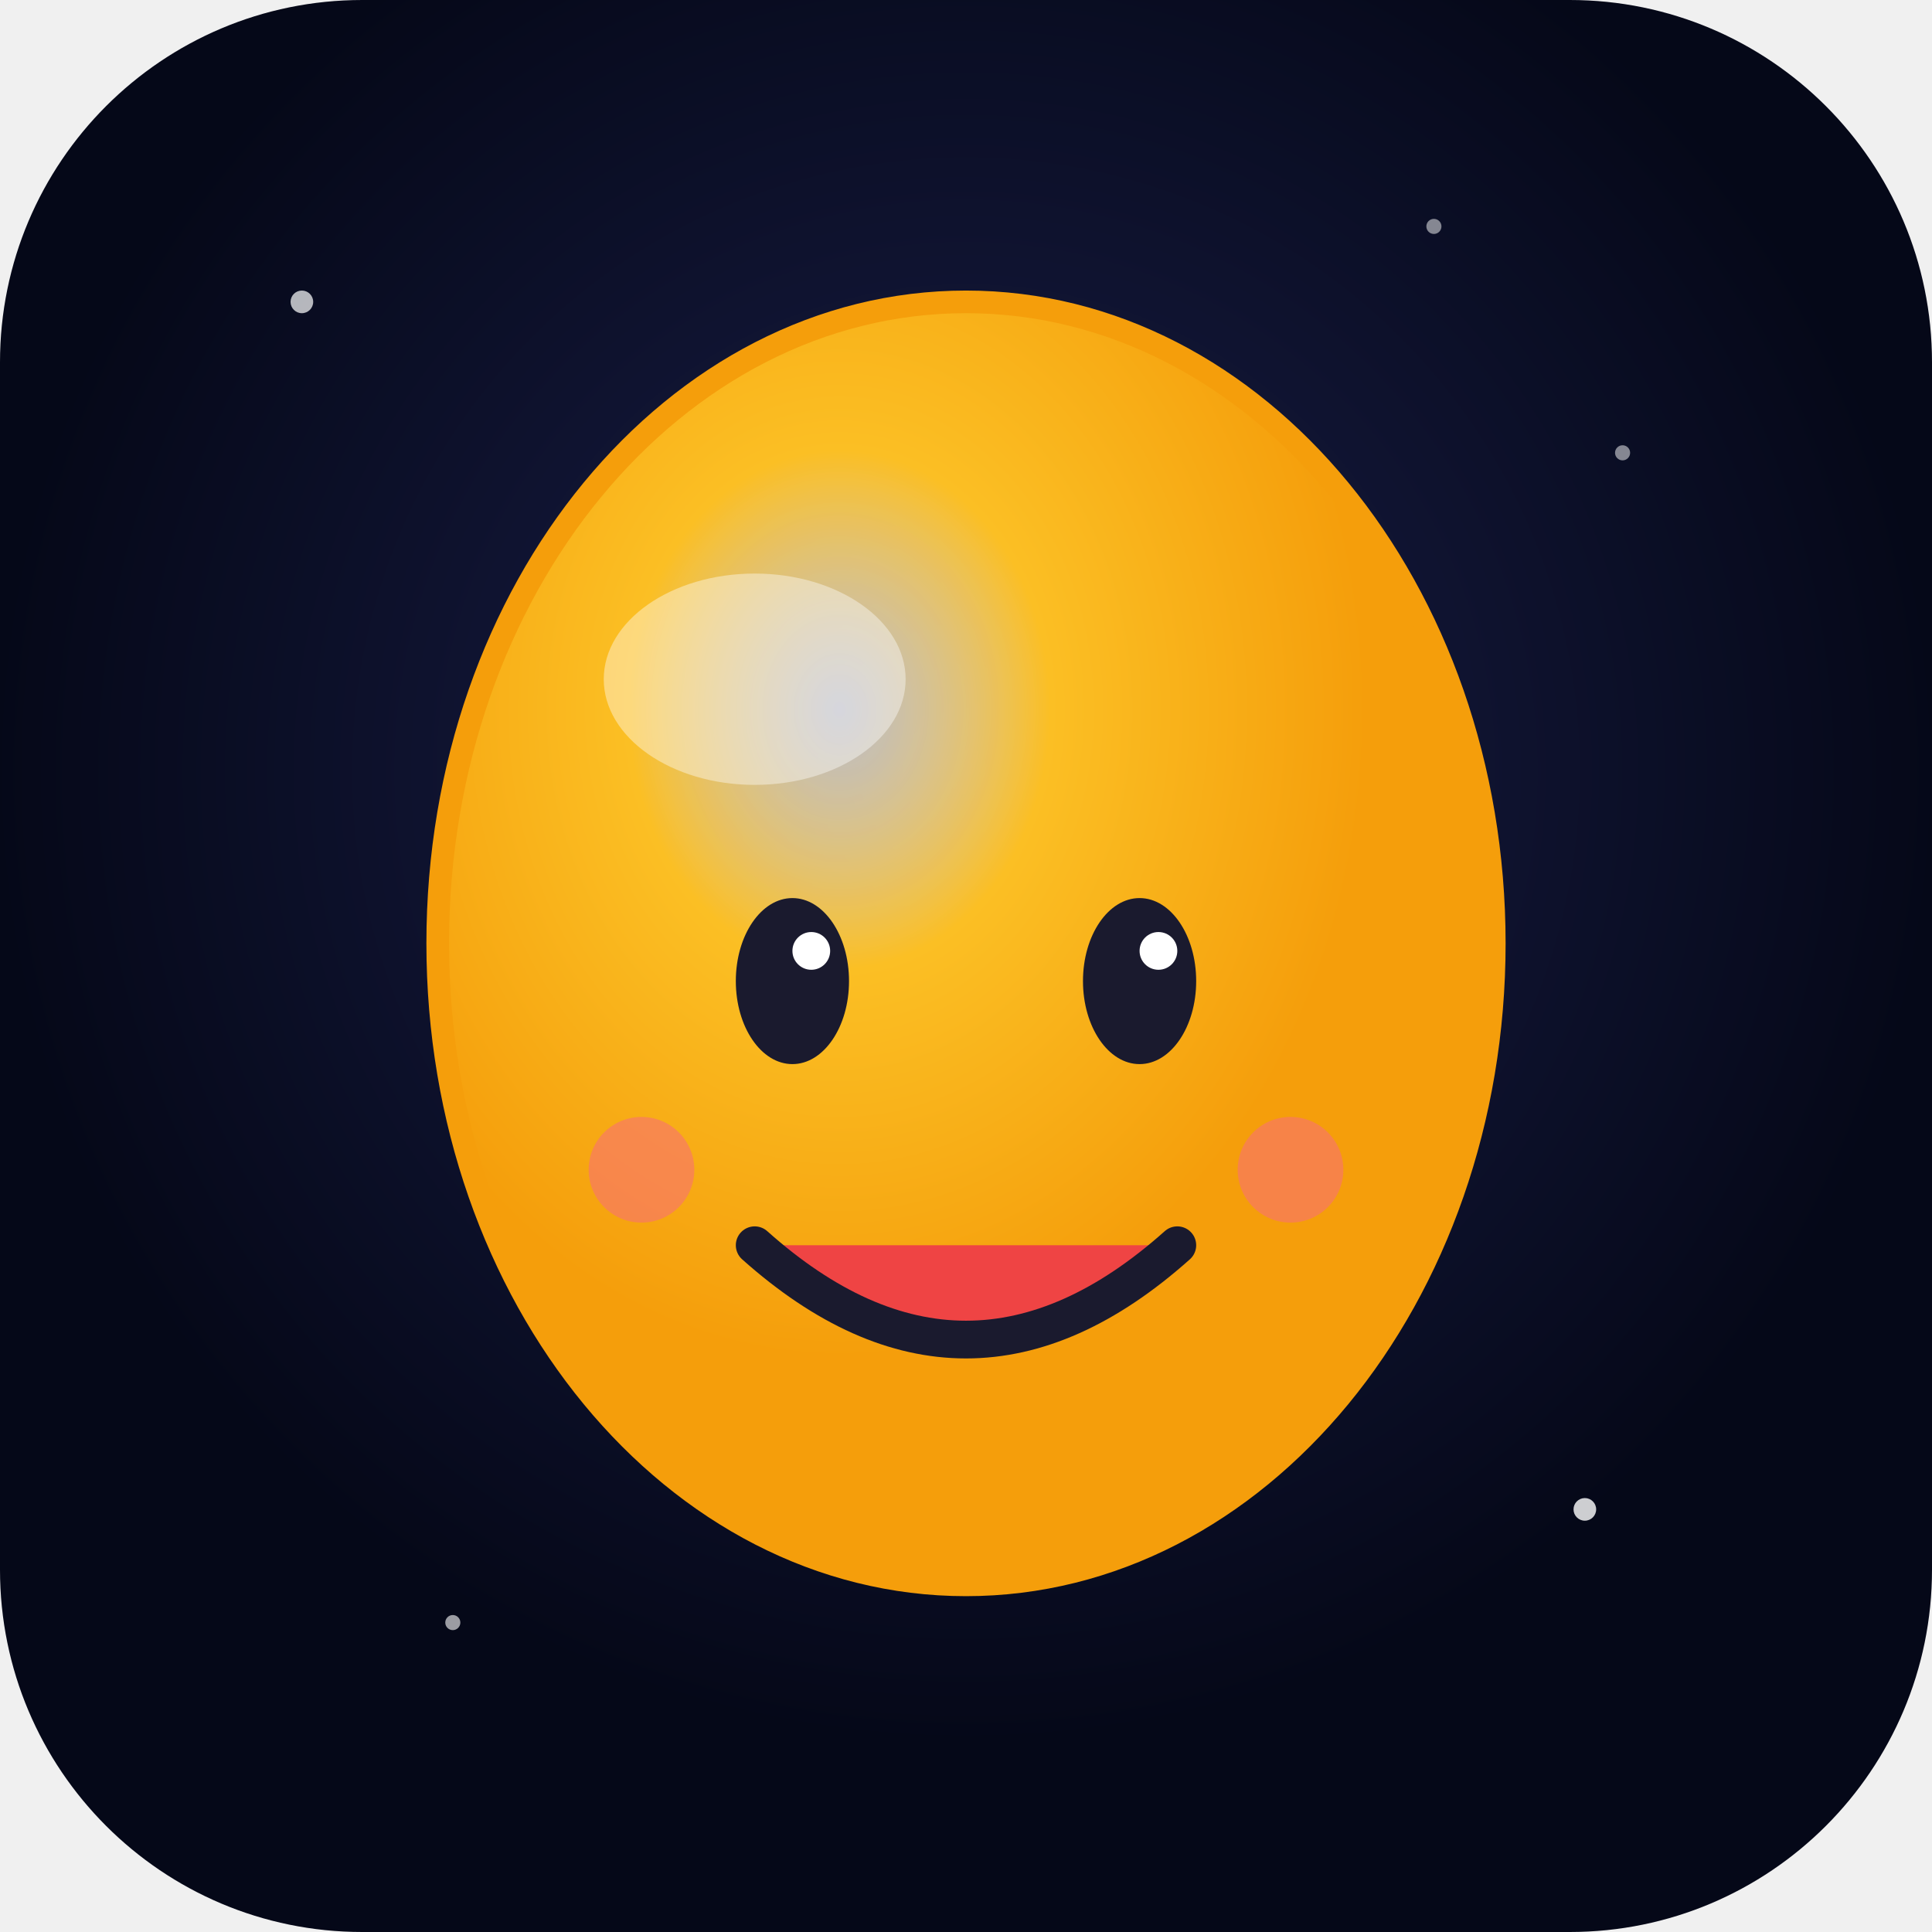
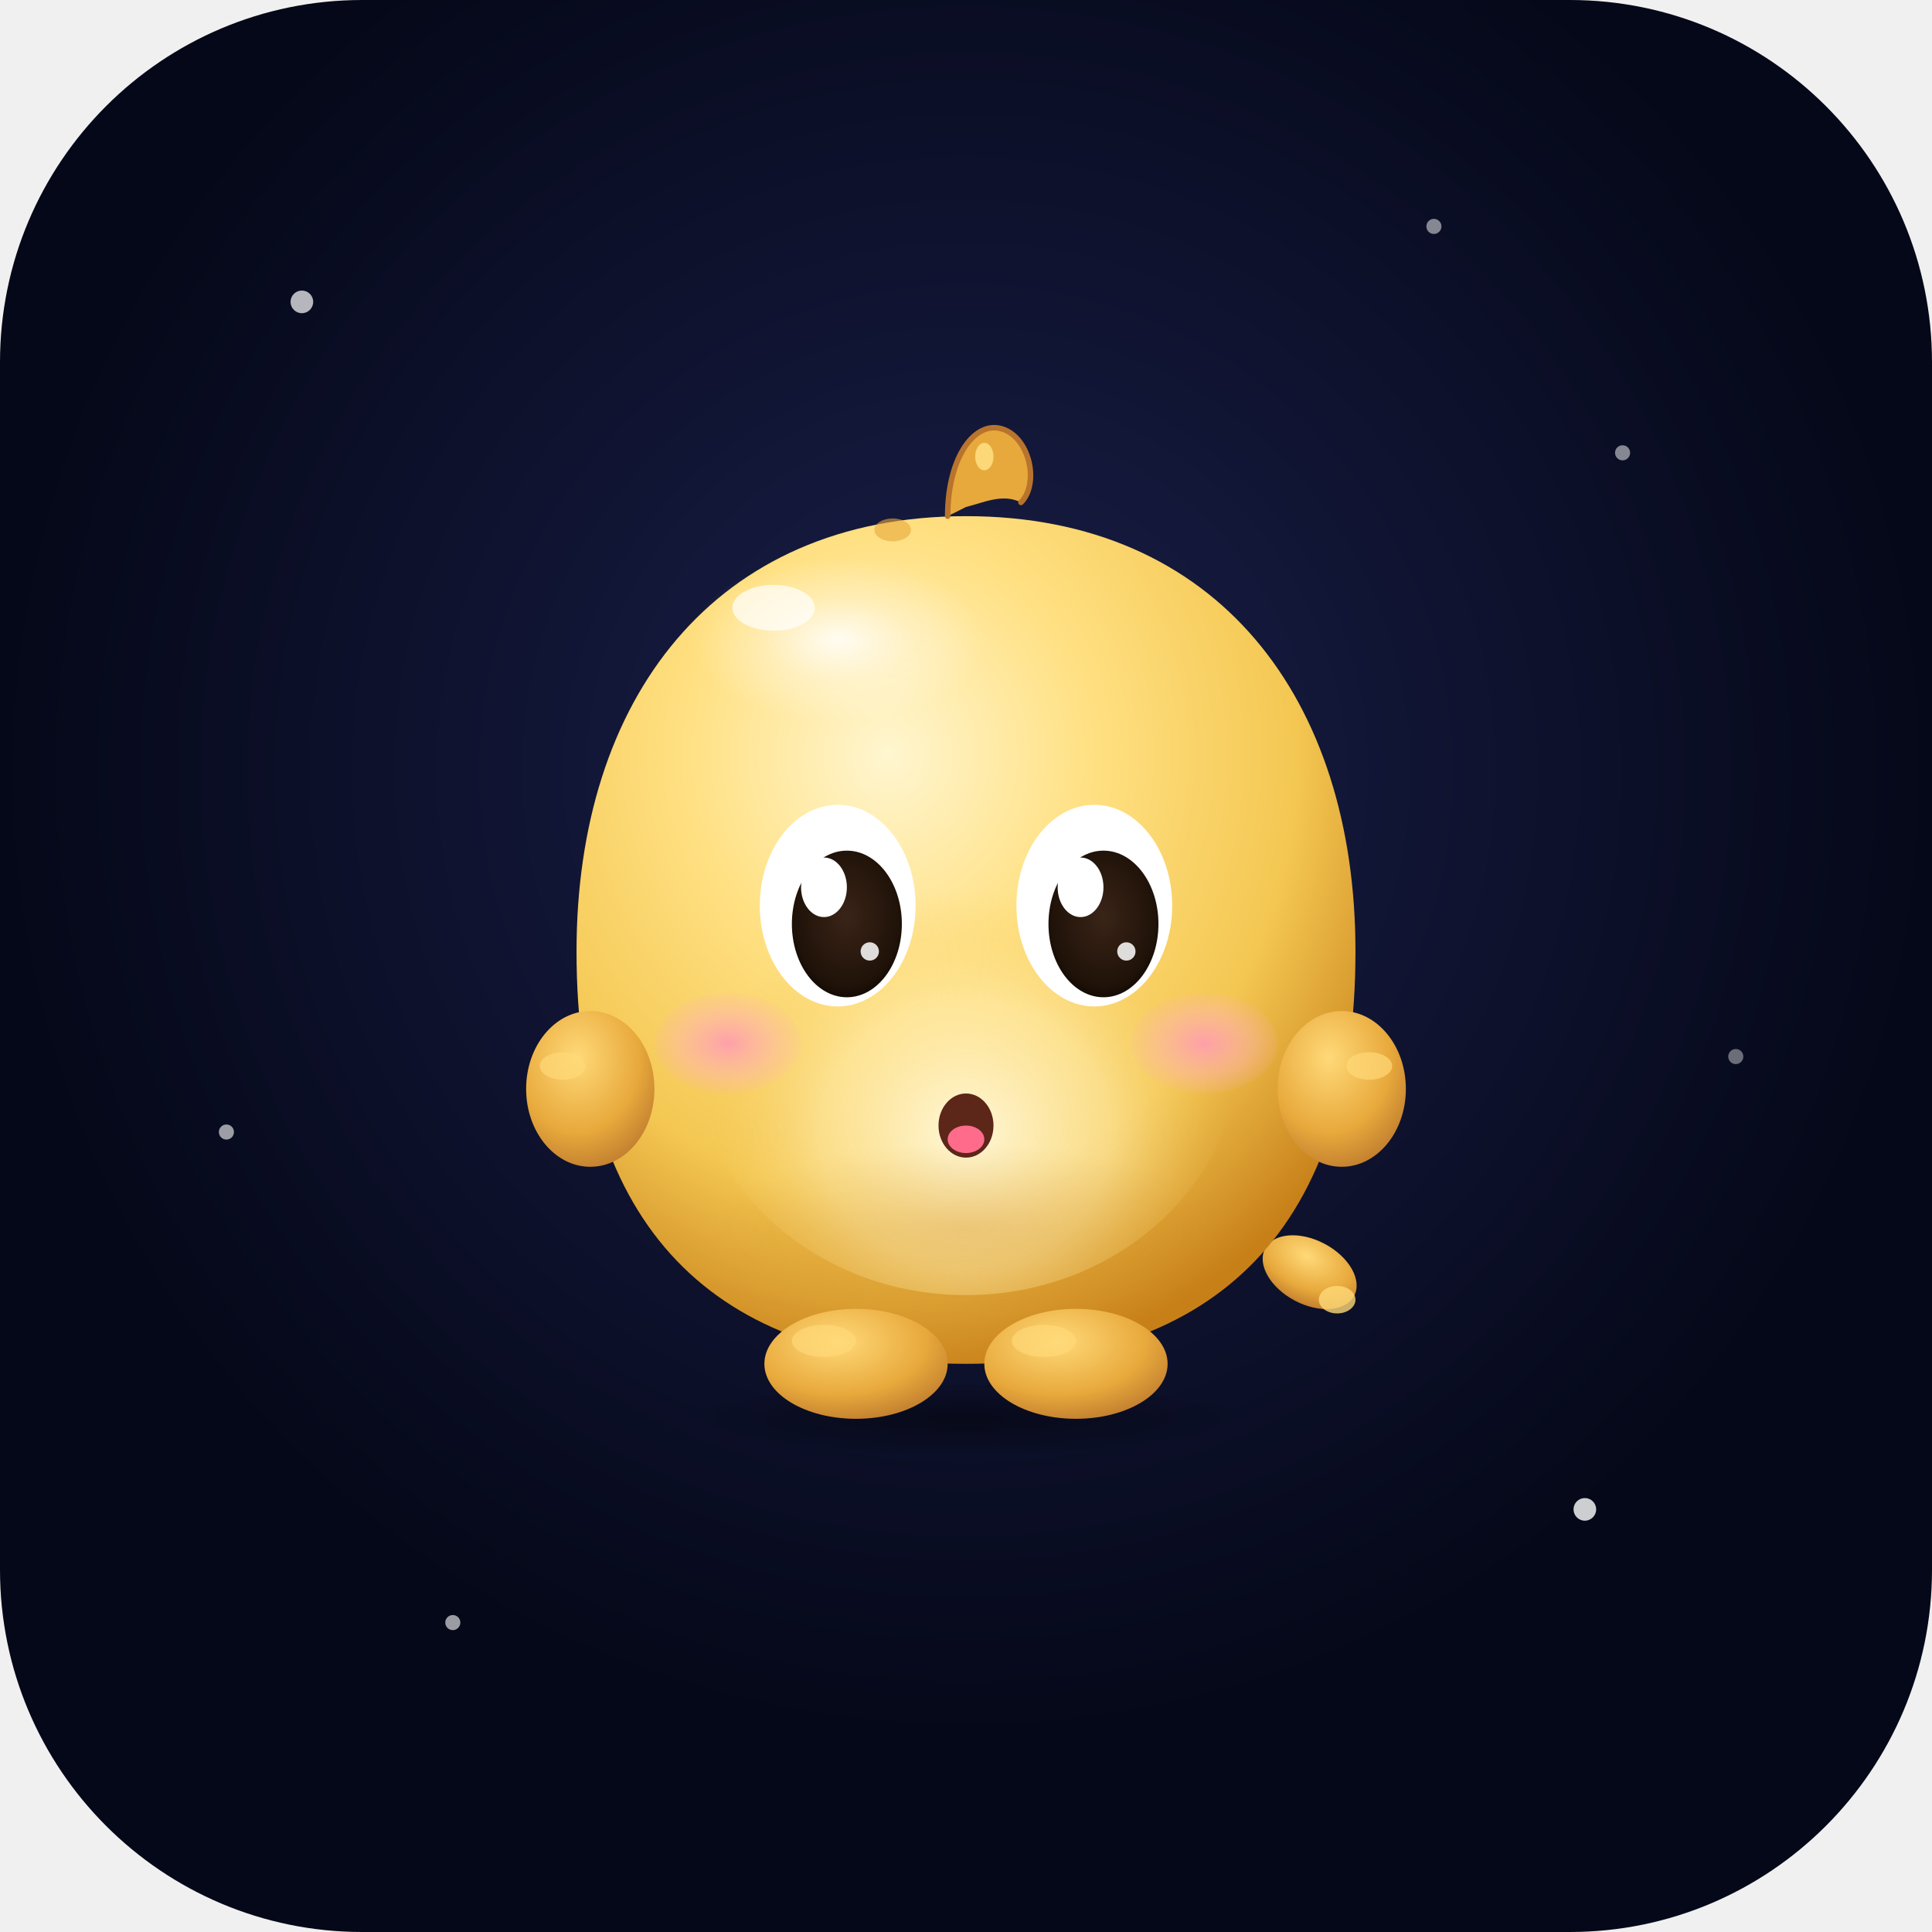
- <svg xmlns="http://www.w3.org/2000/svg" viewBox="0 0 512 512">
+ <svg xmlns="http://www.w3.org/2000/svg" width="512" height="512" viewBox="0 0 512 512">
  <defs>
-     <radialGradient id="bg" cx="50%" cy="40%">
+     <radialGradient id="spacebg" cx="50%" cy="40%">
      <stop offset="0%" stop-color="#1a1f4a" />
      <stop offset="100%" stop-color="#050818" />
    </radialGradient>
-     <radialGradient id="egg" cx="38%" cy="32%">
-       <stop offset="0%" stop-color="#ffffff" stop-opacity="0.7" />
-       <stop offset="40%" stop-color="#fbbf24" />
-       <stop offset="100%" stop-color="#f59e0b" />
-     </radialGradient>
  </defs>
-   <rect width="512" height="512" rx="96" fill="url(#bg)" />
+   <rect width="512" height="512" rx="96" fill="url(#spacebg)" />
  <circle cx="80" cy="80" r="3" fill="white" opacity="0.7" />
  <circle cx="430" cy="120" r="2" fill="white" opacity="0.5" />
  <circle cx="120" cy="430" r="2" fill="white" opacity="0.6" />
  <circle cx="420" cy="400" r="3" fill="white" opacity="0.8" />
  <circle cx="380" cy="60" r="2" fill="white" opacity="0.5" />
-   <ellipse cx="256" cy="250" rx="140" ry="170" fill="url(#egg)" stroke="#f59e0b" stroke-width="6" />
-   <ellipse cx="200" cy="180" rx="40" ry="28" fill="white" opacity="0.4" />
-   <ellipse cx="210" cy="260" rx="15" ry="22" fill="#1a1a2e" />
-   <ellipse cx="302" cy="260" rx="15" ry="22" fill="#1a1a2e" />
-   <circle cx="215" cy="252" r="5" fill="white" />
-   <circle cx="307" cy="252" r="5" fill="white" />
-   <path d="M 200 330 Q 256 380 312 330" stroke="#1a1a2e" stroke-width="10" fill="#ef4444" stroke-linecap="round" />
-   <circle cx="170" cy="310" r="14" fill="#f87171" opacity="0.6" />
-   <circle cx="342" cy="310" r="14" fill="#f87171" opacity="0.6" />
+   <circle cx="60" cy="300" r="2" fill="white" opacity="0.6" />
+   <circle cx="460" cy="280" r="2" fill="white" opacity="0.4" />
+   <svg x="86" y="40" width="340" height="400" viewBox="-20 -40 280 320">
+     <defs>
+       <radialGradient id="body" cx="40%" cy="28%" r="75%">
+         <stop offset="0%" stop-color="#FFF6D0" />
+         <stop offset="35%" stop-color="#FFE082" />
+         <stop offset="70%" stop-color="#F4C752" />
+         <stop offset="100%" stop-color="#C77F18" />
+       </radialGradient>
+       <radialGradient id="belly" cx="50%" cy="68%" r="48%">
+         <stop offset="0%" stop-color="#FFFAE0" stop-opacity="0.95" />
+         <stop offset="55%" stop-color="#FFEDB0" stop-opacity="0.55" />
+         <stop offset="100%" stop-color="#F4C752" stop-opacity="0" />
+       </radialGradient>
+       <radialGradient id="sheen" cx="50%" cy="50%" r="50%">
+         <stop offset="0%" stop-color="#FFFFFF" stop-opacity="0.85" />
+         <stop offset="50%" stop-color="#FFFFFF" stop-opacity="0.3" />
+         <stop offset="100%" stop-color="#FFFFFF" stop-opacity="0" />
+       </radialGradient>
+       <radialGradient id="cheek" cx="50%" cy="50%" r="55%">
+         <stop offset="0%" stop-color="#FF9DAE" stop-opacity="0.95" />
+         <stop offset="60%" stop-color="#FFB3B3" stop-opacity="0.45" />
+         <stop offset="100%" stop-color="#FFB3B3" stop-opacity="0" />
+       </radialGradient>
+       <radialGradient id="shadow" cx="50%" cy="50%">
+         <stop offset="0%" stop-color="#000" stop-opacity="0.4" />
+         <stop offset="100%" stop-color="#000" stop-opacity="0" />
+       </radialGradient>
+       <radialGradient id="iris" cx="50%" cy="45%" r="60%">
+         <stop offset="0%" stop-color="#3A2418" />
+         <stop offset="80%" stop-color="#1F1208" />
+         <stop offset="100%" stop-color="#0D0703" />
+       </radialGradient>
+       <radialGradient id="limb" cx="40%" cy="30%" r="80%">
+         <stop offset="0%" stop-color="#FFD978" />
+         <stop offset="60%" stop-color="#E8A93C" />
+         <stop offset="100%" stop-color="#B8742C" />
+       </radialGradient>
+       <radialGradient id="chinShadow" cx="50%" cy="50%" r="50%">
+         <stop offset="0%" stop-color="#C77F18" stop-opacity="0.25" />
+         <stop offset="100%" stop-color="#C77F18" stop-opacity="0" />
+       </radialGradient>
+       <linearGradient id="racerRed" x1="0" y1="0" x2="0" y2="1">
+         <stop offset="0%" stop-color="#E53935" />
+         <stop offset="100%" stop-color="#8E0000" />
+       </linearGradient>
+       <radialGradient id="astroDome" cx="35%" cy="30%" r="70%">
+         <stop offset="0%" stop-color="#E3F2FD" stop-opacity="0.5" />
+         <stop offset="60%" stop-color="#90CAF9" stop-opacity="0.15" />
+         <stop offset="100%" stop-color="#1976D2" stop-opacity="0.1" />
+       </radialGradient>
+       <linearGradient id="silver" x1="0" y1="0" x2="0" y2="1">
+         <stop offset="0%" stop-color="#ECEFF1" />
+         <stop offset="50%" stop-color="#B0BEC5" />
+         <stop offset="100%" stop-color="#607D8B" />
+       </linearGradient>
+       <linearGradient id="wizardPurple" x1="0" y1="0" x2="0" y2="1">
+         <stop offset="0%" stop-color="#9C27B0" />
+         <stop offset="100%" stop-color="#4A148C" />
+       </linearGradient>
+       <linearGradient id="pirateBlack" x1="0" y1="0" x2="0" y2="1">
+         <stop offset="0%" stop-color="#37474F" />
+         <stop offset="100%" stop-color="#000000" />
+       </linearGradient>
+       <linearGradient id="ninjaBlack" x1="0" y1="0" x2="0" y2="1">
+         <stop offset="0%" stop-color="#263238" />
+         <stop offset="100%" stop-color="#000000" />
+       </linearGradient>
+     </defs>
+     <ellipse cx="120" cy="232" rx="62" ry="8" fill="url(#shadow)" />
+     <ellipse cx="195" cy="200" rx="11" ry="7" fill="url(#limb)" transform="rotate(28 195 200)" />
+     <ellipse cx="201" cy="206" rx="4" ry="3" fill="#FFD978" opacity="0.8" />
+     <path d="M 120 35 C 175 35, 205 75, 205 130 C 205 190, 175 220, 120 220 C 65 220, 35 190, 35 130 C 35 75, 65 35, 120 35 Z" fill="url(#body)" />
+     <ellipse cx="120" cy="150" rx="60" ry="55" fill="url(#belly)" />
+     <ellipse cx="120" cy="190" rx="55" ry="18" fill="url(#chinShadow)" />
+     <ellipse cx="92" cy="62" rx="32" ry="18" fill="url(#sheen)" />
+     <ellipse cx="78" cy="55" rx="9" ry="5" fill="#FFFFFF" opacity="0.7" />
+     <path d="M 116 35 C 116 22, 122 14, 128 16 C 134 18, 136 28, 132 32 C 128 30, 124 32, 120 33 Z" fill="#E8A93C" />
+     <path d="M 116 35 C 116 22, 122 14, 128 16 C 134 18, 136 28, 132 32" stroke="#B8742C" stroke-width="1.2" fill="none" stroke-linecap="round" />
+     <ellipse cx="124" cy="22" rx="2" ry="3" fill="#FFE082" opacity="0.85" />
+     <ellipse cx="104" cy="38" rx="4" ry="2.5" fill="#E8A93C" opacity="0.6" />
+     <ellipse cx="38" cy="160" rx="14" ry="17" fill="url(#limb)" />
+     <ellipse cx="32" cy="155" rx="5" ry="3" fill="#FFD978" opacity="0.7" />
+     <ellipse cx="202" cy="160" rx="14" ry="17" fill="url(#limb)" />
+     <ellipse cx="208" cy="155" rx="5" ry="3" fill="#FFD978" opacity="0.7" />
+     <ellipse cx="96" cy="220" rx="20" ry="12" fill="url(#limb)" />
+     <ellipse cx="89" cy="215" rx="7" ry="3.5" fill="#FFD978" opacity="0.7" />
+     <ellipse cx="144" cy="220" rx="20" ry="12" fill="url(#limb)" />
+     <ellipse cx="137" cy="215" rx="7" ry="3.5" fill="#FFD978" opacity="0.7" />
+     <ellipse cx="68" cy="150" rx="16" ry="11" fill="url(#cheek)" />
+     <ellipse cx="172" cy="150" rx="16" ry="11" fill="url(#cheek)" />
+     <ellipse cx="92" cy="120" rx="17" ry="22" fill="#FFFFFF" />
+     <ellipse cx="148" cy="120" rx="17" ry="22" fill="#FFFFFF" />
+     <ellipse cx="94" cy="124" rx="12" ry="16" fill="url(#iris)" />
+     <ellipse cx="150" cy="124" rx="12" ry="16" fill="url(#iris)" />
+     <ellipse cx="89" cy="116" rx="5" ry="6.5" fill="#FFFFFF" />
+     <ellipse cx="145" cy="116" rx="5" ry="6.5" fill="#FFFFFF" />
+     <circle cx="99" cy="130" r="2" fill="#FFFFFF" opacity="0.85" />
+     <circle cx="155" cy="130" r="2" fill="#FFFFFF" opacity="0.85" />
+     <ellipse cx="120" cy="168" rx="6" ry="7" fill="#5C2618" />
+     <ellipse cx="120" cy="171" rx="4" ry="3" fill="#FF6B8B" />
+   </svg>
</svg>
